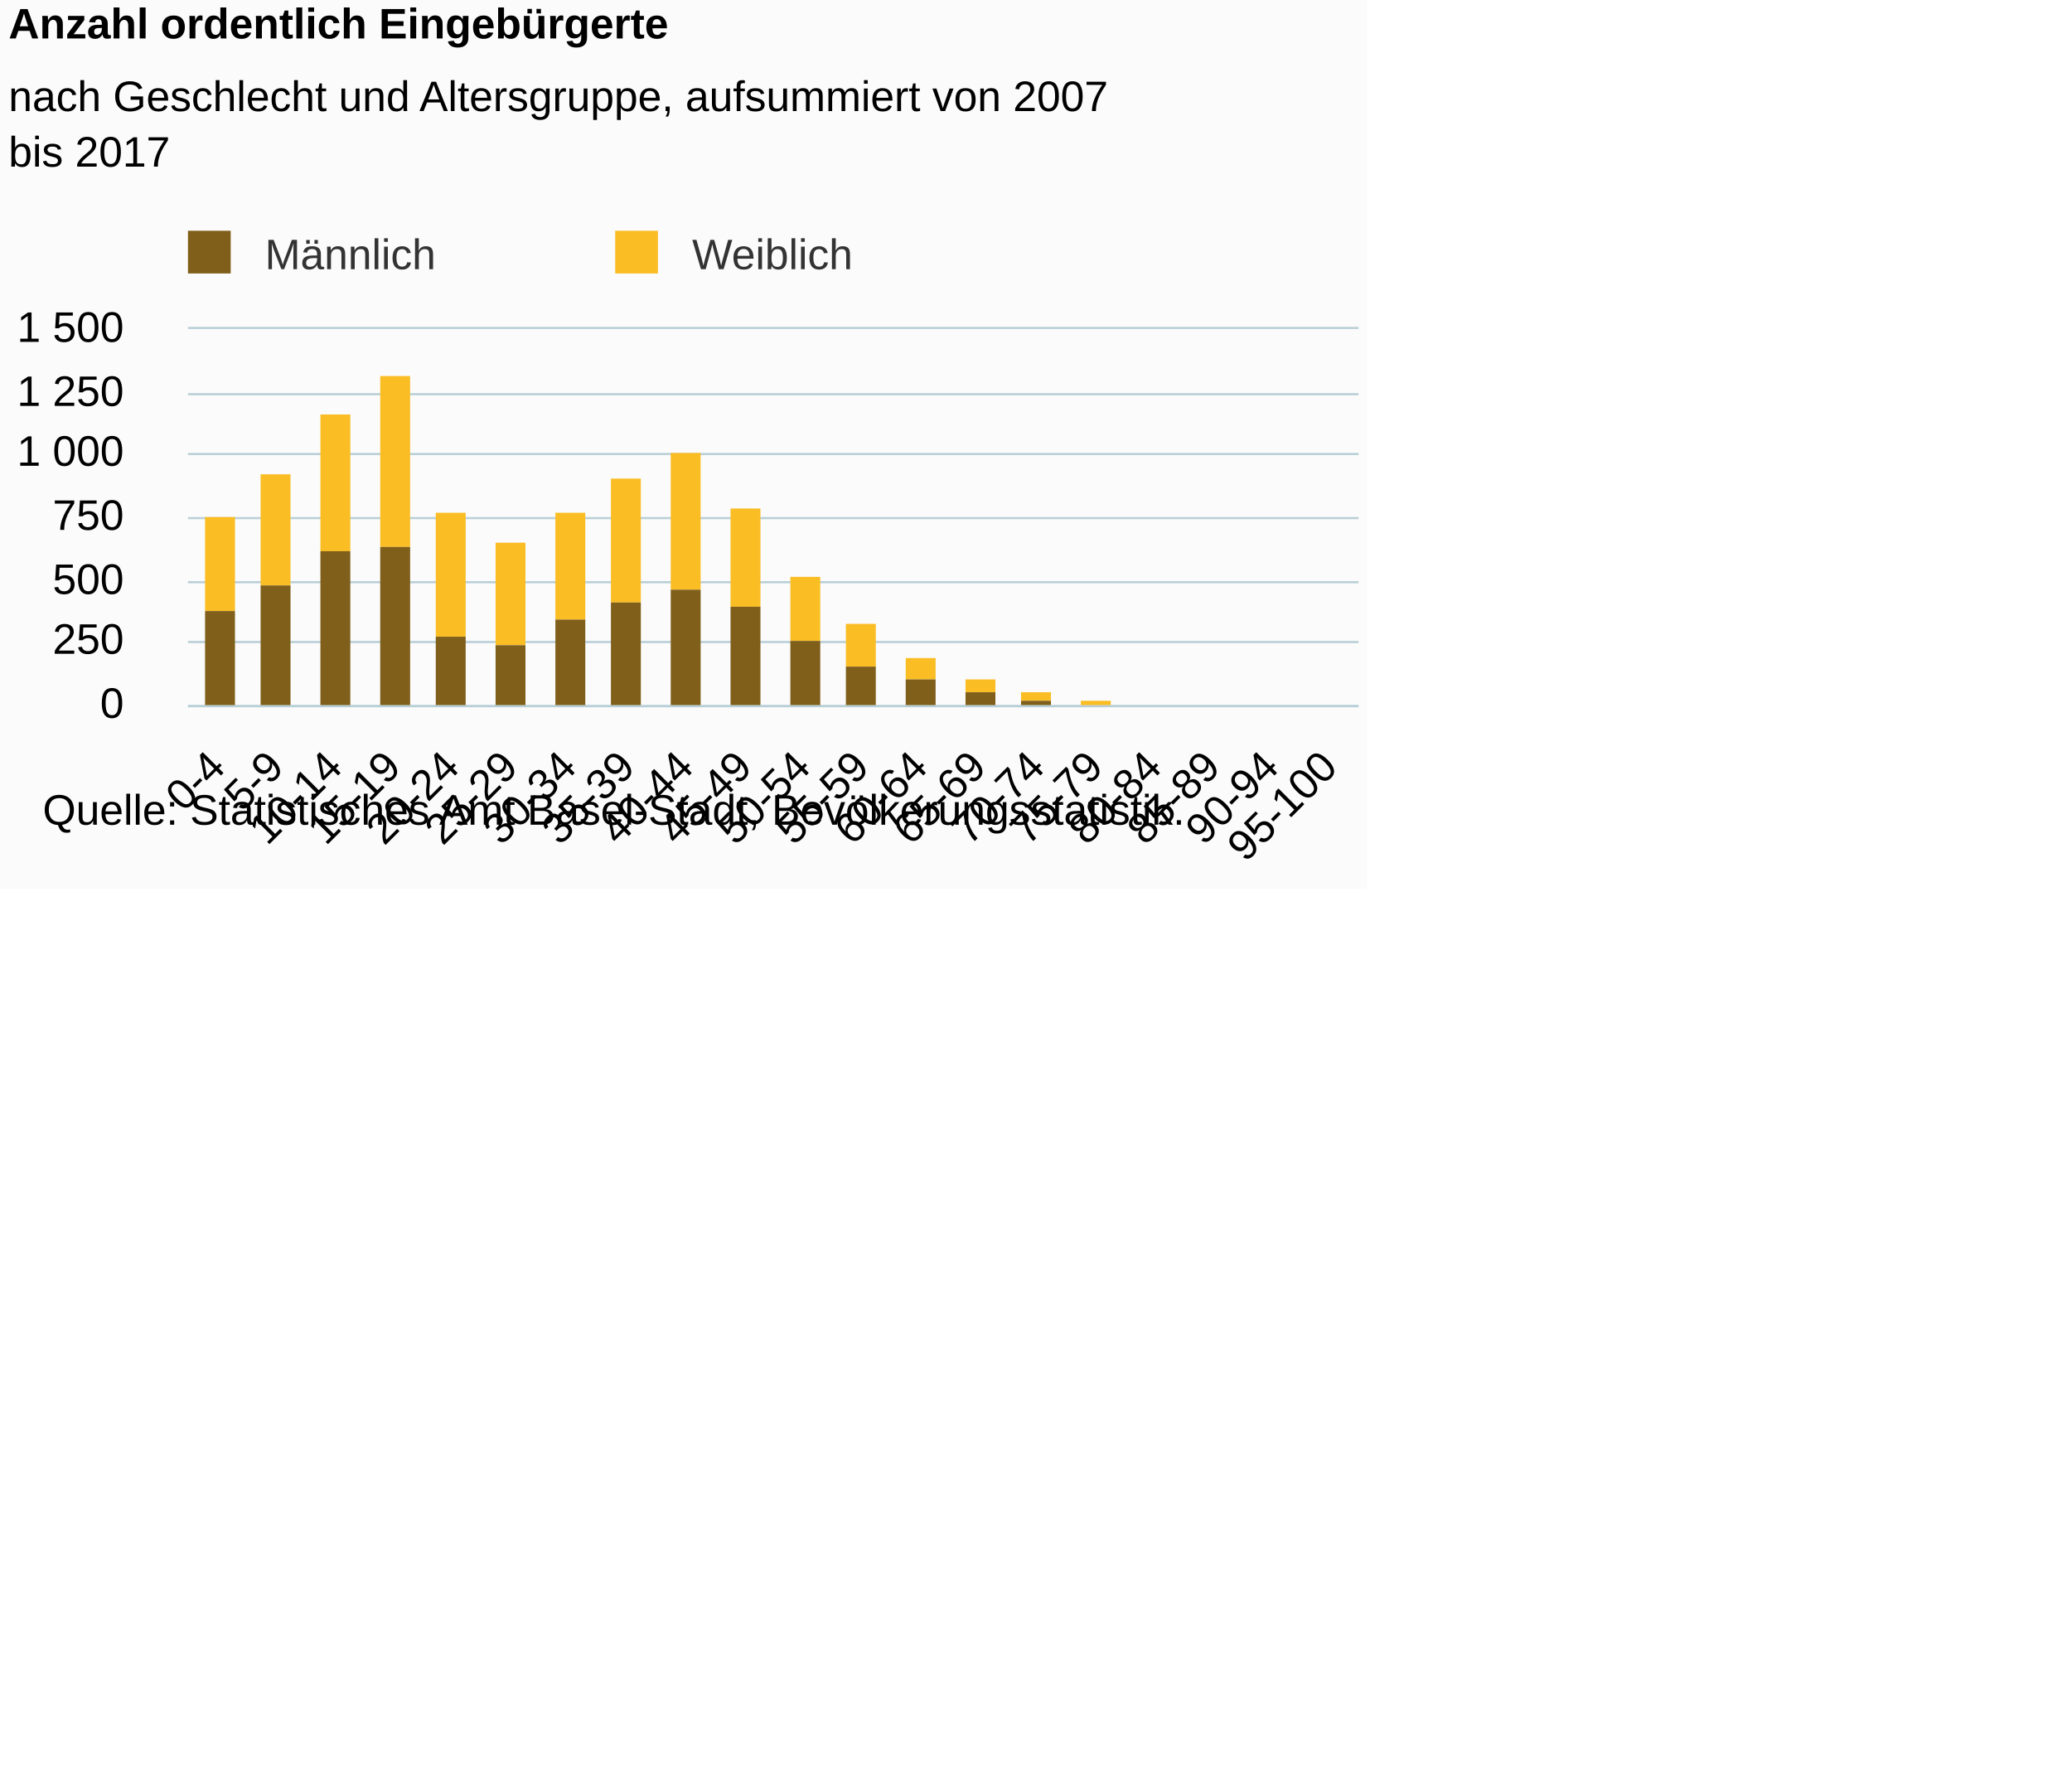
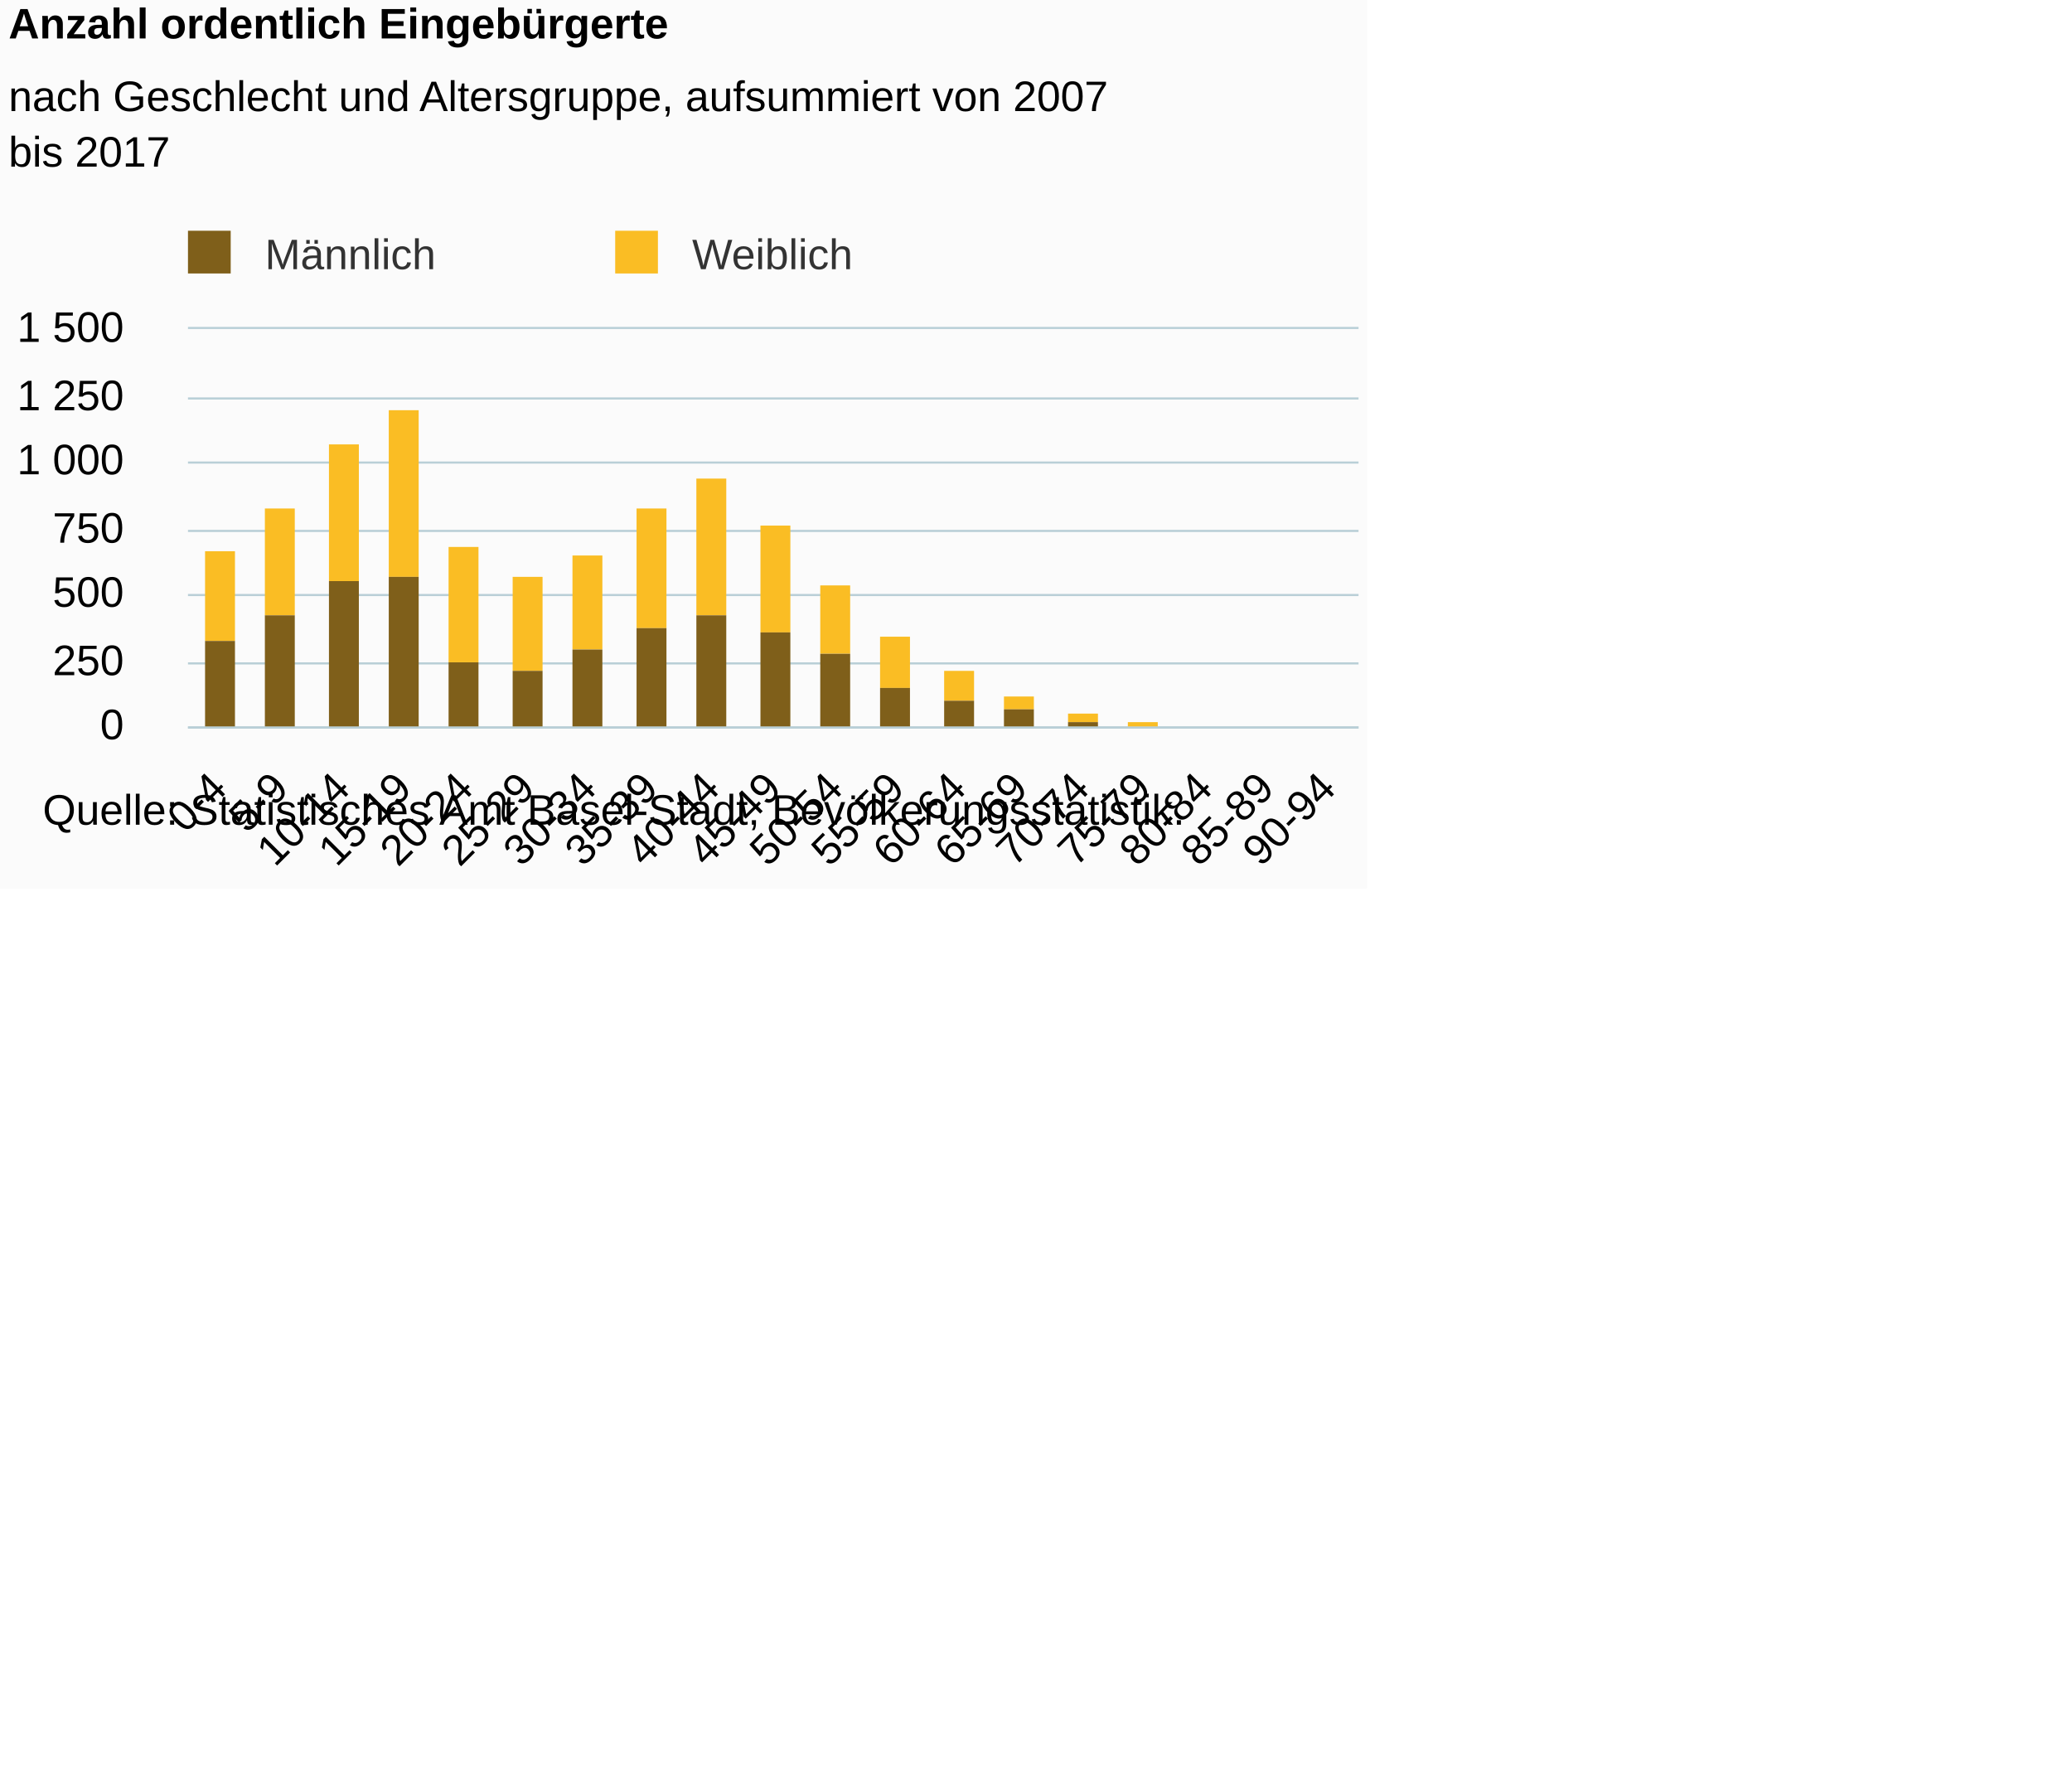
<svg xmlns="http://www.w3.org/2000/svg" version="1.1" class="highcharts-root" style="font-family:Arial;font-size:12px;" viewBox="0 0 485 415">
  <defs>
-     <clipPath id="highcharts-pye5klc-6">
-       <rect x="0" y="0" width="274" height="88" fill="none" />
+     <clipPath id="highcharts-m90yyuc-6">
+       <rect x="0" y="0" width="274" height="93" fill="none" />
    </clipPath>
-     <clipPath id="highcharts-pye5klc-7">
-       <rect x="0" y="0" width="274" height="88" fill="none" />
+     <clipPath id="highcharts-m90yyuc-7">
+       <rect x="0" y="0" width="274" height="93" fill="none" />
    </clipPath>
  </defs>
  <rect fill="#fbfbfb" class="highcharts-background" x="0" y="0" width="320" height="208" rx="0" ry="0" />
-   <rect fill="none" class="highcharts-plot-background" x="44" y="77" width="274" height="88" />
+   <rect fill="none" class="highcharts-plot-background" x="44" y="77" width="274" height="93" />
  <g class="highcharts-pane-group" data-z-index="0" />
  <g class="highcharts-grid highcharts-xaxis-grid " data-z-index="1">
-     <path fill="none" data-z-index="1" class="highcharts-grid-line" d="M 57.5 77 L 57.5 165" opacity="1" />
-     <path fill="none" data-z-index="1" class="highcharts-grid-line" d="M 70.5 77 L 70.5 165" opacity="1" />
-     <path fill="none" data-z-index="1" class="highcharts-grid-line" d="M 84.5 77 L 84.5 165" opacity="1" />
-     <path fill="none" data-z-index="1" class="highcharts-grid-line" d="M 98.5 77 L 98.5 165" opacity="1" />
-     <path fill="none" data-z-index="1" class="highcharts-grid-line" d="M 112.5 77 L 112.5 165" opacity="1" />
-     <path fill="none" data-z-index="1" class="highcharts-grid-line" d="M 125.5 77 L 125.5 165" opacity="1" />
-     <path fill="none" data-z-index="1" class="highcharts-grid-line" d="M 139.5 77 L 139.5 165" opacity="1" />
-     <path fill="none" data-z-index="1" class="highcharts-grid-line" d="M 153.5 77 L 153.5 165" opacity="1" />
-     <path fill="none" data-z-index="1" class="highcharts-grid-line" d="M 166.5 77 L 166.5 165" opacity="1" />
-     <path fill="none" data-z-index="1" class="highcharts-grid-line" d="M 180.5 77 L 180.5 165" opacity="1" />
-     <path fill="none" data-z-index="1" class="highcharts-grid-line" d="M 194.5 77 L 194.5 165" opacity="1" />
-     <path fill="none" data-z-index="1" class="highcharts-grid-line" d="M 207.5 77 L 207.5 165" opacity="1" />
-     <path fill="none" data-z-index="1" class="highcharts-grid-line" d="M 221.5 77 L 221.5 165" opacity="1" />
-     <path fill="none" data-z-index="1" class="highcharts-grid-line" d="M 235.5 77 L 235.5 165" opacity="1" />
-     <path fill="none" data-z-index="1" class="highcharts-grid-line" d="M 248.5 77 L 248.5 165" opacity="1" />
-     <path fill="none" data-z-index="1" class="highcharts-grid-line" d="M 262.5 77 L 262.5 165" opacity="1" />
-     <path fill="none" data-z-index="1" class="highcharts-grid-line" d="M 276.5 77 L 276.5 165" opacity="1" />
-     <path fill="none" data-z-index="1" class="highcharts-grid-line" d="M 290.5 77 L 290.5 165" opacity="1" />
-     <path fill="none" data-z-index="1" class="highcharts-grid-line" d="M 303.5 77 L 303.5 165" opacity="1" />
-     <path fill="none" data-z-index="1" class="highcharts-grid-line" d="M 317.5 77 L 317.5 165" opacity="1" />
-     <path fill="none" data-z-index="1" class="highcharts-grid-line" d="M 43.5 77 L 43.5 165" opacity="1" />
+     <path fill="none" data-z-index="1" class="highcharts-grid-line" d="M 57.5 77 L 57.5 170" opacity="1" />
+     <path fill="none" data-z-index="1" class="highcharts-grid-line" d="M 72.5 77 L 72.5 170" opacity="1" />
+     <path fill="none" data-z-index="1" class="highcharts-grid-line" d="M 86.5 77 L 86.5 170" opacity="1" />
+     <path fill="none" data-z-index="1" class="highcharts-grid-line" d="M 101.5 77 L 101.5 170" opacity="1" />
+     <path fill="none" data-z-index="1" class="highcharts-grid-line" d="M 115.5 77 L 115.5 170" opacity="1" />
+     <path fill="none" data-z-index="1" class="highcharts-grid-line" d="M 130.5 77 L 130.5 170" opacity="1" />
+     <path fill="none" data-z-index="1" class="highcharts-grid-line" d="M 144.5 77 L 144.5 170" opacity="1" />
+     <path fill="none" data-z-index="1" class="highcharts-grid-line" d="M 158.5 77 L 158.5 170" opacity="1" />
+     <path fill="none" data-z-index="1" class="highcharts-grid-line" d="M 173.5 77 L 173.5 170" opacity="1" />
+     <path fill="none" data-z-index="1" class="highcharts-grid-line" d="M 187.5 77 L 187.5 170" opacity="1" />
+     <path fill="none" data-z-index="1" class="highcharts-grid-line" d="M 202.5 77 L 202.5 170" opacity="1" />
+     <path fill="none" data-z-index="1" class="highcharts-grid-line" d="M 216.5 77 L 216.5 170" opacity="1" />
+     <path fill="none" data-z-index="1" class="highcharts-grid-line" d="M 230.5 77 L 230.5 170" opacity="1" />
+     <path fill="none" data-z-index="1" class="highcharts-grid-line" d="M 245.5 77 L 245.5 170" opacity="1" />
+     <path fill="none" data-z-index="1" class="highcharts-grid-line" d="M 259.5 77 L 259.5 170" opacity="1" />
+     <path fill="none" data-z-index="1" class="highcharts-grid-line" d="M 274.5 77 L 274.5 170" opacity="1" />
+     <path fill="none" data-z-index="1" class="highcharts-grid-line" d="M 288.5 77 L 288.5 170" opacity="1" />
+     <path fill="none" data-z-index="1" class="highcharts-grid-line" d="M 303.5 77 L 303.5 170" opacity="1" />
+     <path fill="none" data-z-index="1" class="highcharts-grid-line" d="M 317.5 77 L 317.5 170" opacity="1" />
+     <path fill="none" data-z-index="1" class="highcharts-grid-line" d="M 43.5 77 L 43.5 170" opacity="1" />
  </g>
  <g class="highcharts-grid highcharts-yaxis-grid " data-z-index="1">
-     <path fill="none" stroke="#B9CFD7" stroke-width="0.5" data-z-index="1" class="highcharts-grid-line" d="M 44 165.25 L 318 165.25" opacity="1" />
-     <path fill="none" stroke="#B9CFD7" stroke-width="0.5" data-z-index="1" class="highcharts-grid-line" d="M 44 150.25 L 318 150.25" opacity="1" />
-     <path fill="none" stroke="#B9CFD7" stroke-width="0.5" data-z-index="1" class="highcharts-grid-line" d="M 44 136.25 L 318 136.25" opacity="1" />
-     <path fill="none" stroke="#B9CFD7" stroke-width="0.5" data-z-index="1" class="highcharts-grid-line" d="M 44 121.25 L 318 121.25" opacity="1" />
-     <path fill="none" stroke="#B9CFD7" stroke-width="0.5" data-z-index="1" class="highcharts-grid-line" d="M 44 106.25 L 318 106.25" opacity="1" />
-     <path fill="none" stroke="#B9CFD7" stroke-width="0.5" data-z-index="1" class="highcharts-grid-line" d="M 44 92.25 L 318 92.25" opacity="1" />
+     <path fill="none" stroke="#B9CFD7" stroke-width="0.5" data-z-index="1" class="highcharts-grid-line" d="M 44 170.25 L 318 170.25" opacity="1" />
+     <path fill="none" stroke="#B9CFD7" stroke-width="0.5" data-z-index="1" class="highcharts-grid-line" d="M 44 155.25 L 318 155.25" opacity="1" />
+     <path fill="none" stroke="#B9CFD7" stroke-width="0.5" data-z-index="1" class="highcharts-grid-line" d="M 44 139.25 L 318 139.25" opacity="1" />
+     <path fill="none" stroke="#B9CFD7" stroke-width="0.5" data-z-index="1" class="highcharts-grid-line" d="M 44 124.25 L 318 124.25" opacity="1" />
+     <path fill="none" stroke="#B9CFD7" stroke-width="0.5" data-z-index="1" class="highcharts-grid-line" d="M 44 108.25 L 318 108.25" opacity="1" />
+     <path fill="none" stroke="#B9CFD7" stroke-width="0.5" data-z-index="1" class="highcharts-grid-line" d="M 44 93.25 L 318 93.25" opacity="1" />
    <path fill="none" stroke="#B9CFD7" stroke-width="0.5" data-z-index="1" class="highcharts-grid-line" d="M 44 76.75 L 318 76.75" opacity="1" />
  </g>
-   <rect fill="none" class="highcharts-plot-border" data-z-index="1" x="44" y="77" width="274" height="88" />
+   <rect fill="none" class="highcharts-plot-border" data-z-index="1" x="44" y="77" width="274" height="93" />
  <g class="highcharts-axis highcharts-xaxis " data-z-index="2">
-     <path fill="none" class="highcharts-axis-line" stroke="#B9CFD7" stroke-width="0.5" data-z-index="7" d="M 44 165.25 L 318 165.25" />
+     <path fill="none" class="highcharts-axis-line" stroke="#B9CFD7" stroke-width="0.5" data-z-index="7" d="M 44 170.25 L 318 170.25" />
  </g>
  <g class="highcharts-axis highcharts-yaxis " data-z-index="2">
-     <path fill="none" class="highcharts-axis-line" data-z-index="7" d="M 44 77 L 44 165" />
+     <path fill="none" class="highcharts-axis-line" data-z-index="7" d="M 44 77 L 44 170" />
  </g>
  <g class="highcharts-series-group" data-z-index="3">
-     <g data-z-index="0.1" class="highcharts-series highcharts-series-0 highcharts-column-series " transform="translate(44,77) scale(1 1)" clip-path="url(#highcharts-pye5klc-7)">
-       <rect x="4" y="44" width="7" height="22" fill="#FABD24" class="highcharts-point" />
-       <rect x="17" y="34" width="7" height="26" fill="#FABD24" class="highcharts-point" />
-       <rect x="31" y="20" width="7" height="32" fill="#FABD24" class="highcharts-point" />
-       <rect x="45" y="11" width="7" height="40" fill="#FABD24" class="highcharts-point" />
-       <rect x="58" y="43" width="7" height="29" fill="#FABD24" class="highcharts-point" />
-       <rect x="72" y="50" width="7" height="24" fill="#FABD24" class="highcharts-point" />
-       <rect x="86" y="43" width="7" height="25" fill="#FABD24" class="highcharts-point" />
-       <rect x="99" y="35" width="7" height="29" fill="#FABD24" class="highcharts-point" />
-       <rect x="113" y="29" width="7" height="32" fill="#FABD24" class="highcharts-point" />
-       <rect x="127" y="42" width="7" height="23" fill="#FABD24" class="highcharts-point" />
-       <rect x="141" y="58" width="7" height="15" fill="#FABD24" class="highcharts-point" />
-       <rect x="154" y="69" width="7" height="10" fill="#FABD24" class="highcharts-point" />
-       <rect x="168" y="77" width="7" height="5" fill="#FABD24" class="highcharts-point" />
-       <rect x="182" y="82" width="7" height="3" fill="#FABD24" class="highcharts-point" />
-       <rect x="195" y="85" width="7" height="2" fill="#FABD24" class="highcharts-point" />
-       <rect x="209" y="87" width="7" height="1" fill="#FABD24" class="highcharts-point" />
-       <rect x="223" y="89" width="7" height="0" fill="#FABD24" class="highcharts-point" />
-       <rect x="236" y="89" width="7" height="0" fill="#FABD24" class="highcharts-point" />
-       <rect x="250" y="89" width="7" height="0" fill="#FABD24" class="highcharts-point" />
+     <g data-z-index="0.1" class="highcharts-series highcharts-series-0 highcharts-column-series " transform="translate(44,77) scale(1 1)" clip-path="url(#highcharts-m90yyuc-7)">
+       <rect x="4" y="52" width="7" height="21" fill="#FABD24" class="highcharts-point" />
+       <rect x="18" y="42" width="7" height="25" fill="#FABD24" class="highcharts-point" />
+       <rect x="33" y="27" width="7" height="32" fill="#FABD24" class="highcharts-point" />
+       <rect x="47" y="19" width="7" height="39" fill="#FABD24" class="highcharts-point" />
+       <rect x="61" y="51" width="7" height="27" fill="#FABD24" class="highcharts-point" />
+       <rect x="76" y="58" width="7" height="22" fill="#FABD24" class="highcharts-point" />
+       <rect x="90" y="53" width="7" height="22" fill="#FABD24" class="highcharts-point" />
+       <rect x="105" y="42" width="7" height="28" fill="#FABD24" class="highcharts-point" />
+       <rect x="119" y="35" width="7" height="32" fill="#FABD24" class="highcharts-point" />
+       <rect x="134" y="46" width="7" height="25" fill="#FABD24" class="highcharts-point" />
+       <rect x="148" y="60" width="7" height="16" fill="#FABD24" class="highcharts-point" />
+       <rect x="162" y="72" width="7" height="12" fill="#FABD24" class="highcharts-point" />
+       <rect x="177" y="80" width="7" height="7" fill="#FABD24" class="highcharts-point" />
+       <rect x="191" y="86" width="7" height="3" fill="#FABD24" class="highcharts-point" />
+       <rect x="206" y="90" width="7" height="2" fill="#FABD24" class="highcharts-point" />
+       <rect x="220" y="92" width="7" height="1" fill="#FABD24" class="highcharts-point" />
+       <rect x="234" y="94" width="7" height="0" fill="#FABD24" class="highcharts-point" />
+       <rect x="249" y="94" width="7" height="0" fill="#FABD24" class="highcharts-point" />
+       <rect x="263" y="94" width="7" height="0" fill="#FABD24" class="highcharts-point" />
    </g>
    <g data-z-index="0.1" class="highcharts-markers highcharts-series-0 highcharts-column-series " transform="translate(44,77) scale(1 1)" clip-path="none" />
-     <g data-z-index="0.1" class="highcharts-series highcharts-series-1 highcharts-column-series " transform="translate(44,77) scale(1 1)" clip-path="url(#highcharts-pye5klc-7)">
-       <rect x="4" y="66" width="7" height="23" fill="#7F5F1A" class="highcharts-point" />
-       <rect x="17" y="60" width="7" height="29" fill="#7F5F1A" class="highcharts-point" />
-       <rect x="31" y="52" width="7" height="37" fill="#7F5F1A" class="highcharts-point" />
-       <rect x="45" y="51" width="7" height="38" fill="#7F5F1A" class="highcharts-point" />
-       <rect x="58" y="72" width="7" height="17" fill="#7F5F1A" class="highcharts-point" />
-       <rect x="72" y="74" width="7" height="15" fill="#7F5F1A" class="highcharts-point" />
-       <rect x="86" y="68" width="7" height="21" fill="#7F5F1A" class="highcharts-point" />
-       <rect x="99" y="64" width="7" height="25" fill="#7F5F1A" class="highcharts-point" />
-       <rect x="113" y="61" width="7" height="28" fill="#7F5F1A" class="highcharts-point" />
-       <rect x="127" y="65" width="7" height="24" fill="#7F5F1A" class="highcharts-point" />
-       <rect x="141" y="73" width="7" height="16" fill="#7F5F1A" class="highcharts-point" />
-       <rect x="154" y="79" width="7" height="10" fill="#7F5F1A" class="highcharts-point" />
-       <rect x="168" y="82" width="7" height="7" fill="#7F5F1A" class="highcharts-point" />
-       <rect x="182" y="85" width="7" height="4" fill="#7F5F1A" class="highcharts-point" />
-       <rect x="195" y="87" width="7" height="2" fill="#7F5F1A" class="highcharts-point" />
-       <rect x="209" y="88" width="7" height="1" fill="#7F5F1A" class="highcharts-point" />
-       <rect x="223" y="89" width="7" height="0" fill="#7F5F1A" class="highcharts-point" />
-       <rect x="236" y="89" width="7" height="0" fill="#7F5F1A" class="highcharts-point" />
-       <rect x="250" y="89" width="7" height="0" fill="#7F5F1A" class="highcharts-point" />
+     <g data-z-index="0.1" class="highcharts-series highcharts-series-1 highcharts-column-series " transform="translate(44,77) scale(1 1)" clip-path="url(#highcharts-m90yyuc-7)">
+       <rect x="4" y="73" width="7" height="21" fill="#7F5F1A" class="highcharts-point" />
+       <rect x="18" y="67" width="7" height="27" fill="#7F5F1A" class="highcharts-point" />
+       <rect x="33" y="59" width="7" height="35" fill="#7F5F1A" class="highcharts-point" />
+       <rect x="47" y="58" width="7" height="36" fill="#7F5F1A" class="highcharts-point" />
+       <rect x="61" y="78" width="7" height="16" fill="#7F5F1A" class="highcharts-point" />
+       <rect x="76" y="80" width="7" height="14" fill="#7F5F1A" class="highcharts-point" />
+       <rect x="90" y="75" width="7" height="19" fill="#7F5F1A" class="highcharts-point" />
+       <rect x="105" y="70" width="7" height="24" fill="#7F5F1A" class="highcharts-point" />
+       <rect x="119" y="67" width="7" height="27" fill="#7F5F1A" class="highcharts-point" />
+       <rect x="134" y="71" width="7" height="23" fill="#7F5F1A" class="highcharts-point" />
+       <rect x="148" y="76" width="7" height="18" fill="#7F5F1A" class="highcharts-point" />
+       <rect x="162" y="84" width="7" height="10" fill="#7F5F1A" class="highcharts-point" />
+       <rect x="177" y="87" width="7" height="7" fill="#7F5F1A" class="highcharts-point" />
+       <rect x="191" y="89" width="7" height="5" fill="#7F5F1A" class="highcharts-point" />
+       <rect x="206" y="92" width="7" height="2" fill="#7F5F1A" class="highcharts-point" />
+       <rect x="220" y="93" width="7" height="1" fill="#7F5F1A" class="highcharts-point" />
+       <rect x="234" y="94" width="7" height="0" fill="#7F5F1A" class="highcharts-point" />
+       <rect x="249" y="94" width="7" height="0" fill="#7F5F1A" class="highcharts-point" />
+       <rect x="263" y="94" width="7" height="0" fill="#7F5F1A" class="highcharts-point" />
    </g>
    <g data-z-index="0.1" class="highcharts-markers highcharts-series-1 highcharts-column-series " transform="translate(44,77) scale(1 1)" clip-path="none" />
  </g>
  <text x="2" text-anchor="start" class="highcharts-title" data-z-index="4" style="color:#000000;font-size:10px;font-weight:bold;fill:#000000;" y="9">
    <tspan>Anzahl ordentlich Eingebürgerte</tspan>
  </text>
  <text x="2" text-anchor="start" class="highcharts-subtitle" data-z-index="4" style="color:#000000;font-size:10px;font-weight:normal;font-family:Arial;fill:#000000;" y="26">
    <tspan>nach Geschlecht und Altersgruppe, aufsummiert von 2007</tspan>
    <tspan dy="13" x="2">bis 2017</tspan>
  </text>
  <g class="highcharts-legend" data-z-index="7" transform="translate(41,55)">
    <rect fill="none" class="highcharts-legend-box" rx="0" ry="0" x="0" y="0" width="180" height="10" visibility="visible" />
    <g data-z-index="1">
      <g>
        <g class="highcharts-legend-item highcharts-column-series highcharts-color-undefined highcharts-series-1" data-z-index="1" transform="translate(0,-5)">
          <text x="21" style="color:#333333;font-size:10px;font-weight:normal;cursor:pointer;fill:#333333;" text-anchor="start" data-z-index="2" y="13">
            <tspan>Männlich</tspan>
          </text>
          <rect x="3" y="4" width="10" height="10" fill="#7F5F1A" class="highcharts-point" data-z-index="3" />
        </g>
        <g class="highcharts-legend-item highcharts-column-series highcharts-color-undefined highcharts-series-0" data-z-index="1" transform="translate(100,-5)">
          <text x="21" y="13" style="color:#333333;font-size:10px;font-weight:normal;cursor:pointer;fill:#333333;" text-anchor="start" data-z-index="2">
            <tspan>Weiblich</tspan>
          </text>
          <rect x="3" y="4" width="10" height="10" fill="#FABD24" class="highcharts-point" data-z-index="3" />
        </g>
      </g>
    </g>
  </g>
  <g class="highcharts-axis-labels highcharts-xaxis-labels " data-z-index="7">
-     <text x="53.207" style="color:#000000;cursor:default;font-size:10px;fill:#000000;" text-anchor="end" transform="translate(0,0) rotate(-45 53.20702 180)" y="180" opacity="1">0-4</text>
-     <text x="66.907" style="color:#000000;cursor:default;font-size:10px;fill:#000000;" text-anchor="end" transform="translate(0,0) rotate(-45 66.90702 180)" y="180" opacity="1">5-9</text>
-     <text x="80.607" style="color:#000000;cursor:default;font-size:10px;fill:#000000;" text-anchor="end" transform="translate(0,0) rotate(-45 80.60702 180)" y="180" opacity="1">10-14</text>
-     <text x="94.307" style="color:#000000;cursor:default;font-size:10px;fill:#000000;" text-anchor="end" transform="translate(0,0) rotate(-45 94.30702 180)" y="180" opacity="1">15-19</text>
-     <text x="108.007" style="color:#000000;cursor:default;font-size:10px;fill:#000000;" text-anchor="end" transform="translate(0,0) rotate(-45 108.007 180)" y="180" opacity="1">20-24</text>
-     <text x="121.707" style="color:#000000;cursor:default;font-size:10px;fill:#000000;" text-anchor="end" transform="translate(0,0) rotate(-45 121.707 180)" y="180" opacity="1">25-29</text>
-     <text x="135.407" style="color:#000000;cursor:default;font-size:10px;fill:#000000;" text-anchor="end" transform="translate(0,0) rotate(-45 135.407 180)" y="180" opacity="1">30-34</text>
-     <text x="149.107" style="color:#000000;cursor:default;font-size:10px;fill:#000000;" text-anchor="end" transform="translate(0,0) rotate(-45 149.107 180)" y="180" opacity="1">35-39</text>
-     <text x="162.807" style="color:#000000;cursor:default;font-size:10px;fill:#000000;" text-anchor="end" transform="translate(0,0) rotate(-45 162.807 180)" y="180" opacity="1">40-44</text>
-     <text x="176.507" style="color:#000000;cursor:default;font-size:10px;fill:#000000;" text-anchor="end" transform="translate(0,0) rotate(-45 176.507 180)" y="180" opacity="1">45-49</text>
-     <text x="190.207" style="color:#000000;cursor:default;font-size:10px;fill:#000000;" text-anchor="end" transform="translate(0,0) rotate(-45 190.207 180)" y="180" opacity="1">50-54</text>
-     <text x="203.907" style="color:#000000;cursor:default;font-size:10px;fill:#000000;" text-anchor="end" transform="translate(0,0) rotate(-45 203.907 180)" y="180" opacity="1">55-59</text>
-     <text x="217.607" style="color:#000000;cursor:default;font-size:10px;fill:#000000;" text-anchor="end" transform="translate(0,0) rotate(-45 217.607 180)" y="180" opacity="1">60-64</text>
-     <text x="231.307" style="color:#000000;cursor:default;font-size:10px;fill:#000000;" text-anchor="end" transform="translate(0,0) rotate(-45 231.307 180)" y="180" opacity="1">65-69</text>
-     <text x="245.007" style="color:#000000;cursor:default;font-size:10px;fill:#000000;" text-anchor="end" transform="translate(0,0) rotate(-45 245.007 180)" y="180" opacity="1">70-74</text>
-     <text x="258.707" style="color:#000000;cursor:default;font-size:10px;fill:#000000;" text-anchor="end" transform="translate(0,0) rotate(-45 258.707 180)" y="180" opacity="1">75-79</text>
-     <text x="272.407" style="color:#000000;cursor:default;font-size:10px;fill:#000000;" text-anchor="end" transform="translate(0,0) rotate(-45 272.407 180)" y="180" opacity="1">80-84</text>
-     <text x="286.107" style="color:#000000;cursor:default;font-size:10px;fill:#000000;" text-anchor="end" transform="translate(0,0) rotate(-45 286.107 180)" y="180" opacity="1">85-89</text>
-     <text x="299.807" style="color:#000000;cursor:default;font-size:10px;fill:#000000;" text-anchor="end" transform="translate(0,0) rotate(-45 299.807 180)" y="180" opacity="1">90-94</text>
-     <text x="313.507" style="color:#000000;cursor:default;font-size:10px;fill:#000000;" text-anchor="end" transform="translate(0,0) rotate(-45 313.507 180)" y="180" opacity="1">95-100</text>
+     <text x="53.568" style="color:#000000;cursor:default;font-size:10px;fill:#000000;" text-anchor="end" transform="translate(0,0) rotate(-45 53.56755 185)" y="185" opacity="1">0-4</text>
+     <text x="67.989" style="color:#000000;cursor:default;font-size:10px;fill:#000000;" text-anchor="end" transform="translate(0,0) rotate(-45 67.9886 185)" y="185" opacity="1">5-9</text>
+     <text x="82.41" style="color:#000000;cursor:default;font-size:10px;fill:#000000;" text-anchor="end" transform="translate(0,0) rotate(-45 82.40965 185)" y="185" opacity="1">10-14</text>
+     <text x="96.831" style="color:#000000;cursor:default;font-size:10px;fill:#000000;" text-anchor="end" transform="translate(0,0) rotate(-45 96.83071 185)" y="185" opacity="1">15-19</text>
+     <text x="111.252" style="color:#000000;cursor:default;font-size:10px;fill:#000000;" text-anchor="end" transform="translate(0,0) rotate(-45 111.2518 185)" y="185" opacity="1">20-24</text>
+     <text x="125.673" style="color:#000000;cursor:default;font-size:10px;fill:#000000;" text-anchor="end" transform="translate(0,0) rotate(-45 125.6728 185)" y="185" opacity="1">25-29</text>
+     <text x="140.094" style="color:#000000;cursor:default;font-size:10px;fill:#000000;" text-anchor="end" transform="translate(0,0) rotate(-45 140.0939 185)" y="185" opacity="1">30-34</text>
+     <text x="154.515" style="color:#000000;cursor:default;font-size:10px;fill:#000000;" text-anchor="end" transform="translate(0,0) rotate(-45 154.5149 185)" y="185" opacity="1">35-39</text>
+     <text x="168.936" style="color:#000000;cursor:default;font-size:10px;fill:#000000;" text-anchor="end" transform="translate(0,0) rotate(-45 168.936 185)" y="185" opacity="1">40-44</text>
+     <text x="183.357" style="color:#000000;cursor:default;font-size:10px;fill:#000000;" text-anchor="end" transform="translate(0,0) rotate(-45 183.357 185)" y="185" opacity="1">45-49</text>
+     <text x="197.778" style="color:#000000;cursor:default;font-size:10px;fill:#000000;" text-anchor="end" transform="translate(0,0) rotate(-45 197.7781 185)" y="185" opacity="1">50-54</text>
+     <text x="212.199" style="color:#000000;cursor:default;font-size:10px;fill:#000000;" text-anchor="end" transform="translate(0,0) rotate(-45 212.1991 185)" y="185" opacity="1">55-59</text>
+     <text x="226.62" style="color:#000000;cursor:default;font-size:10px;fill:#000000;" text-anchor="end" transform="translate(0,0) rotate(-45 226.6202 185)" y="185" opacity="1">60-64</text>
+     <text x="241.041" style="color:#000000;cursor:default;font-size:10px;fill:#000000;" text-anchor="end" transform="translate(0,0) rotate(-45 241.0412 185)" y="185" opacity="1">65-69</text>
+     <text x="255.462" style="color:#000000;cursor:default;font-size:10px;fill:#000000;" text-anchor="end" transform="translate(0,0) rotate(-45 255.4623 185)" y="185" opacity="1">70-74</text>
+     <text x="269.883" style="color:#000000;cursor:default;font-size:10px;fill:#000000;" text-anchor="end" transform="translate(0,0) rotate(-45 269.8833 185)" y="185" opacity="1">75-79</text>
+     <text x="284.304" style="color:#000000;cursor:default;font-size:10px;fill:#000000;" text-anchor="end" transform="translate(0,0) rotate(-45 284.3044 185)" y="185" opacity="1">80-84</text>
+     <text x="298.725" style="color:#000000;cursor:default;font-size:10px;fill:#000000;" text-anchor="end" transform="translate(0,0) rotate(-45 298.7254 185)" y="185" opacity="1">85-89</text>
+     <text x="313.146" style="color:#000000;cursor:default;font-size:10px;fill:#000000;" text-anchor="end" transform="translate(0,0) rotate(-45 313.1465 185)" y="185" opacity="1">90-94</text>
  </g>
  <g class="highcharts-axis-labels highcharts-yaxis-labels " data-z-index="7">
-     <text x="29" style="color:#000000;cursor:default;font-size:10px;fill:#000000;" text-anchor="end" transform="translate(0,0)" y="168" opacity="1">0</text>
-     <text x="29" style="color:#000000;cursor:default;font-size:10px;fill:#000000;" text-anchor="end" transform="translate(0,0)" y="153" opacity="1">250</text>
-     <text x="29" style="color:#000000;cursor:default;font-size:10px;fill:#000000;" text-anchor="end" transform="translate(0,0)" y="139" opacity="1">500</text>
-     <text x="29" style="color:#000000;cursor:default;font-size:10px;fill:#000000;" text-anchor="end" transform="translate(0,0)" y="124" opacity="1">750</text>
-     <text x="29" style="color:#000000;cursor:default;font-size:10px;fill:#000000;" text-anchor="end" transform="translate(0,0)" y="109" opacity="1">
+     <text x="29" style="color:#000000;cursor:default;font-size:10px;fill:#000000;" text-anchor="end" transform="translate(0,0)" y="173" opacity="1">0</text>
+     <text x="29" style="color:#000000;cursor:default;font-size:10px;fill:#000000;" text-anchor="end" transform="translate(0,0)" y="158" opacity="1">250</text>
+     <text x="29" style="color:#000000;cursor:default;font-size:10px;fill:#000000;" text-anchor="end" transform="translate(0,0)" y="142" opacity="1">500</text>
+     <text x="29" style="color:#000000;cursor:default;font-size:10px;fill:#000000;" text-anchor="end" transform="translate(0,0)" y="127" opacity="1">750</text>
+     <text x="29" style="color:#000000;cursor:default;font-size:10px;fill:#000000;" text-anchor="end" transform="translate(0,0)" y="111" opacity="1">
      <tspan>1 000</tspan>
    </text>
-     <text x="29" style="color:#000000;cursor:default;font-size:10px;fill:#000000;" text-anchor="end" transform="translate(0,0)" y="95" opacity="1">
+     <text x="29" style="color:#000000;cursor:default;font-size:10px;fill:#000000;" text-anchor="end" transform="translate(0,0)" y="96" opacity="1">
      <tspan>1 250</tspan>
    </text>
    <text x="29" style="color:#000000;cursor:default;font-size:10px;fill:#000000;" text-anchor="end" transform="translate(0,0)" y="80" opacity="1">
      <tspan>1 500</tspan>
    </text>
  </g>
  <text x="10" class="highcharts-credits" text-anchor="start" data-z-index="8" style="cursor:default;color:#000000;font-size:10;fill:#000000;" y="193">
    <tspan>Quelle: Statistisches Amt Basel-Stadt, Bevölkerungsstatistik.</tspan>
  </text>
</svg>
